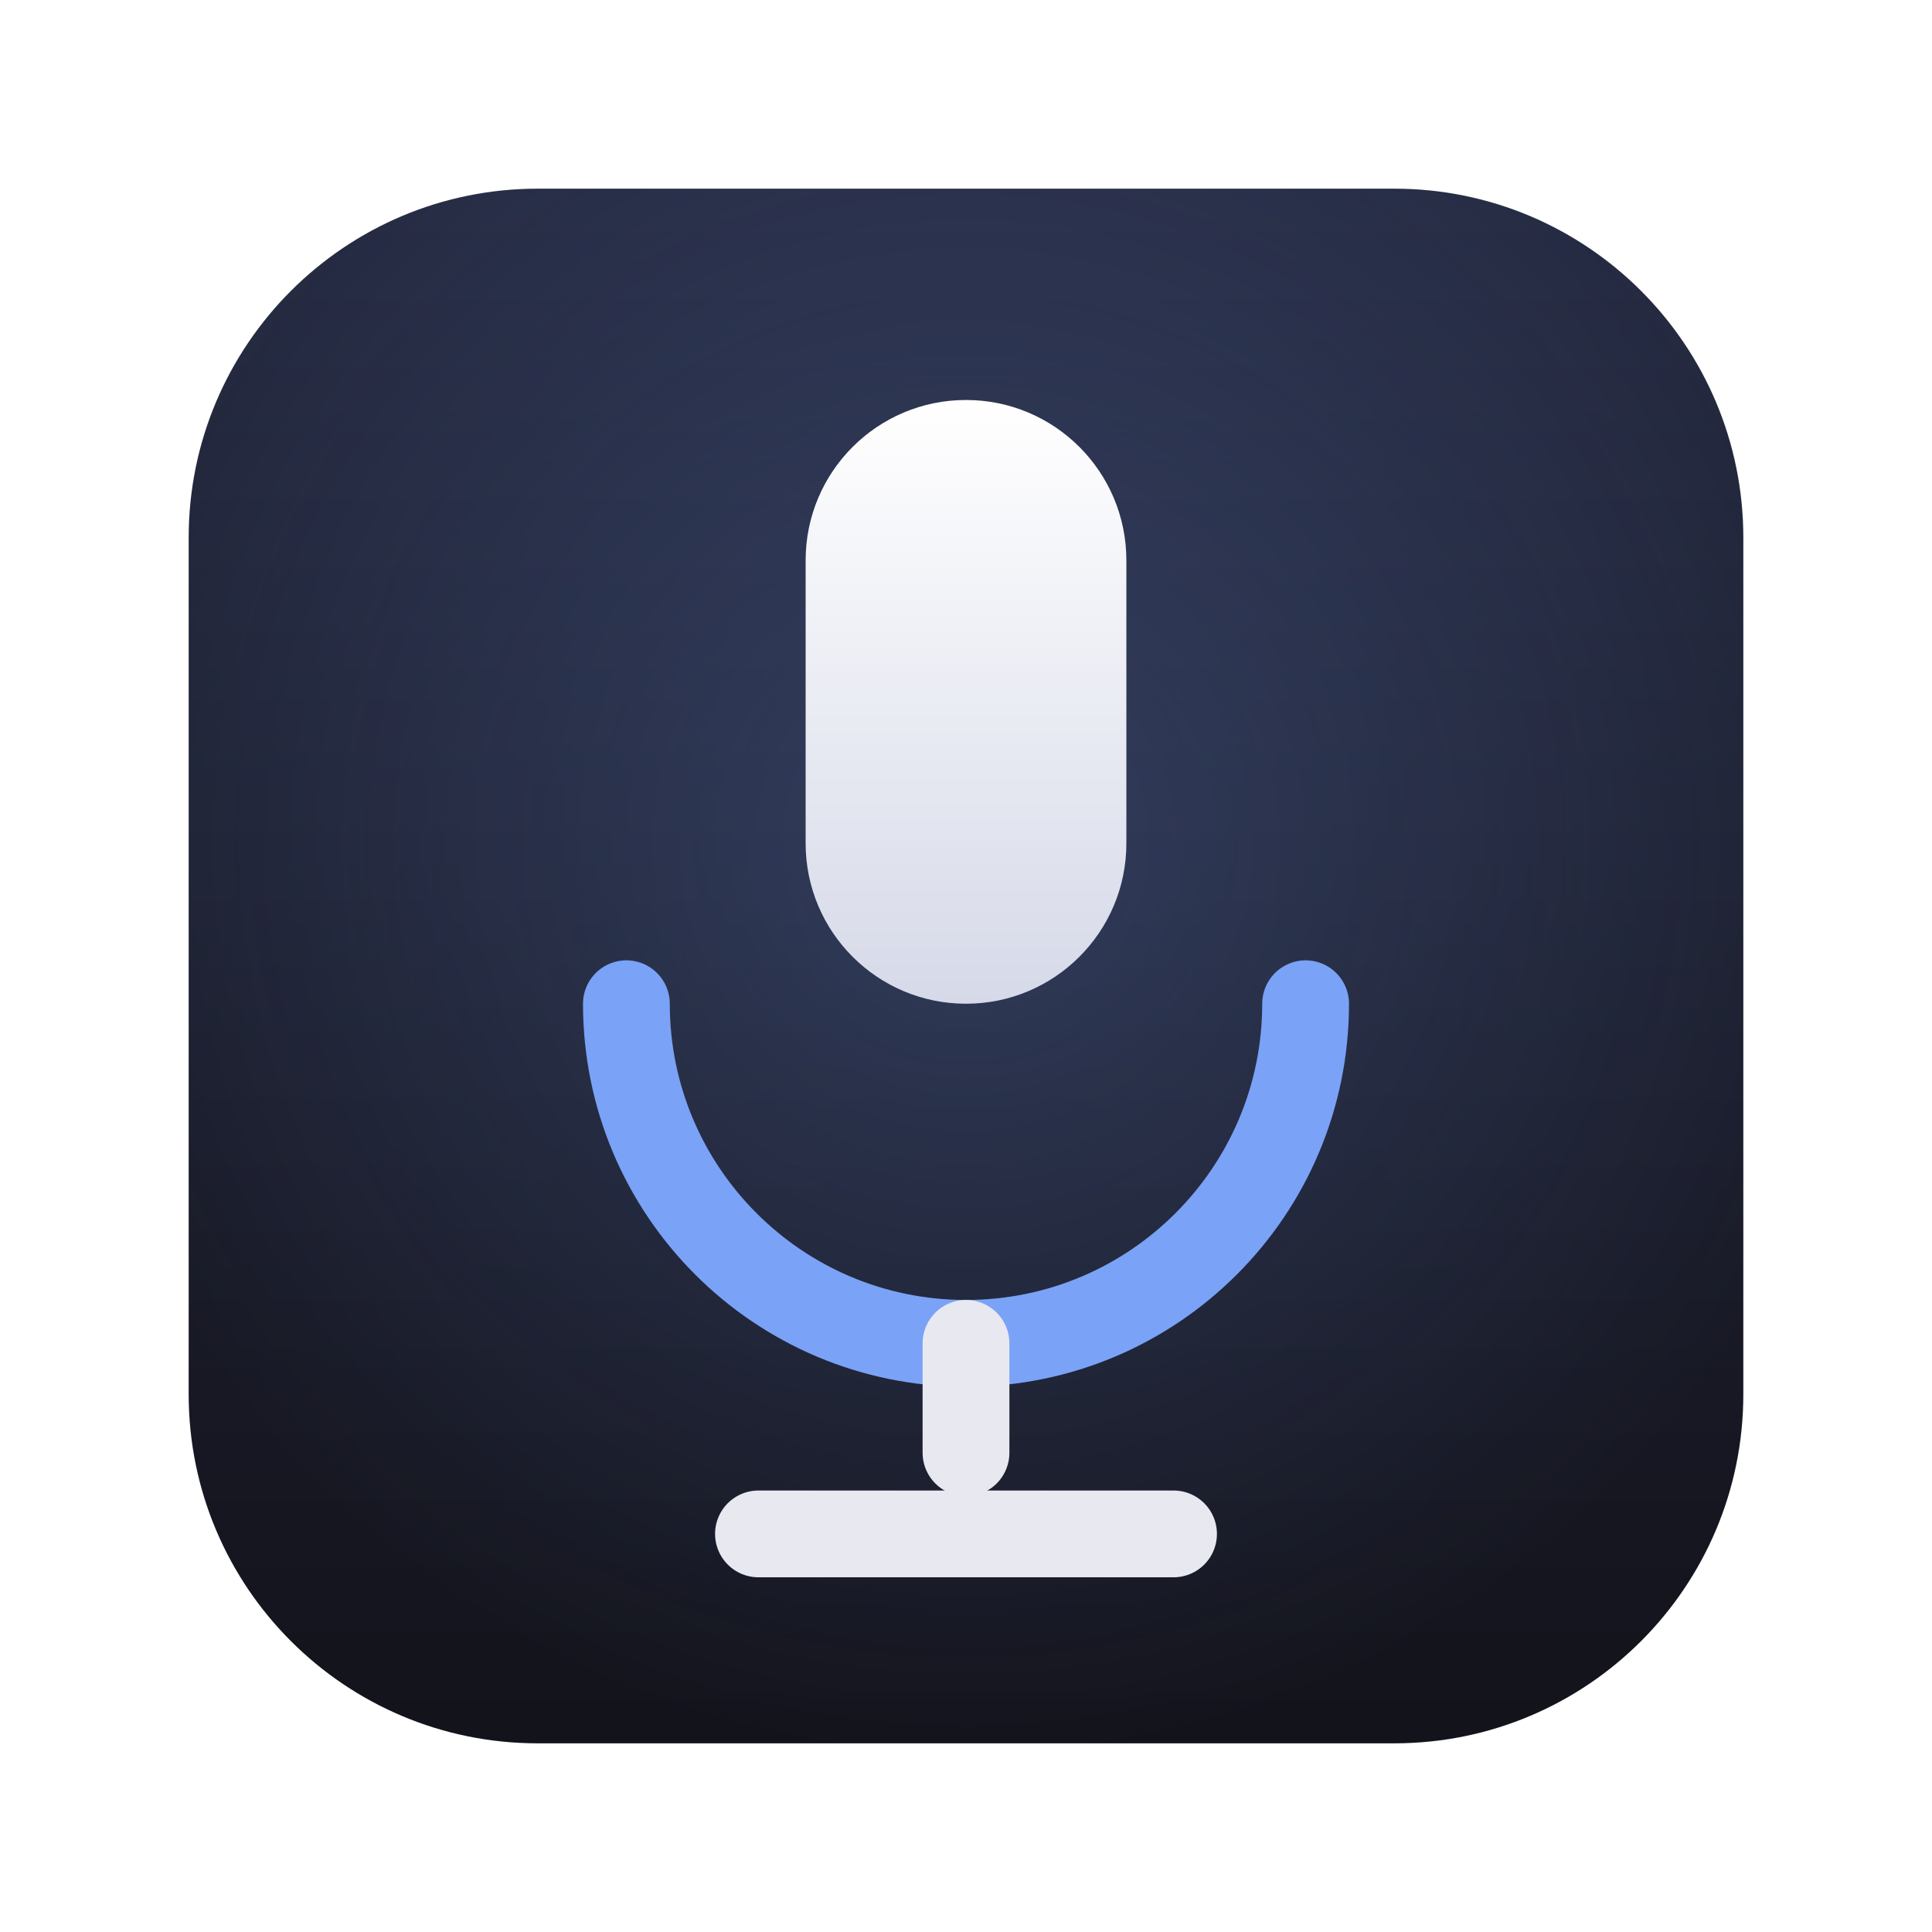
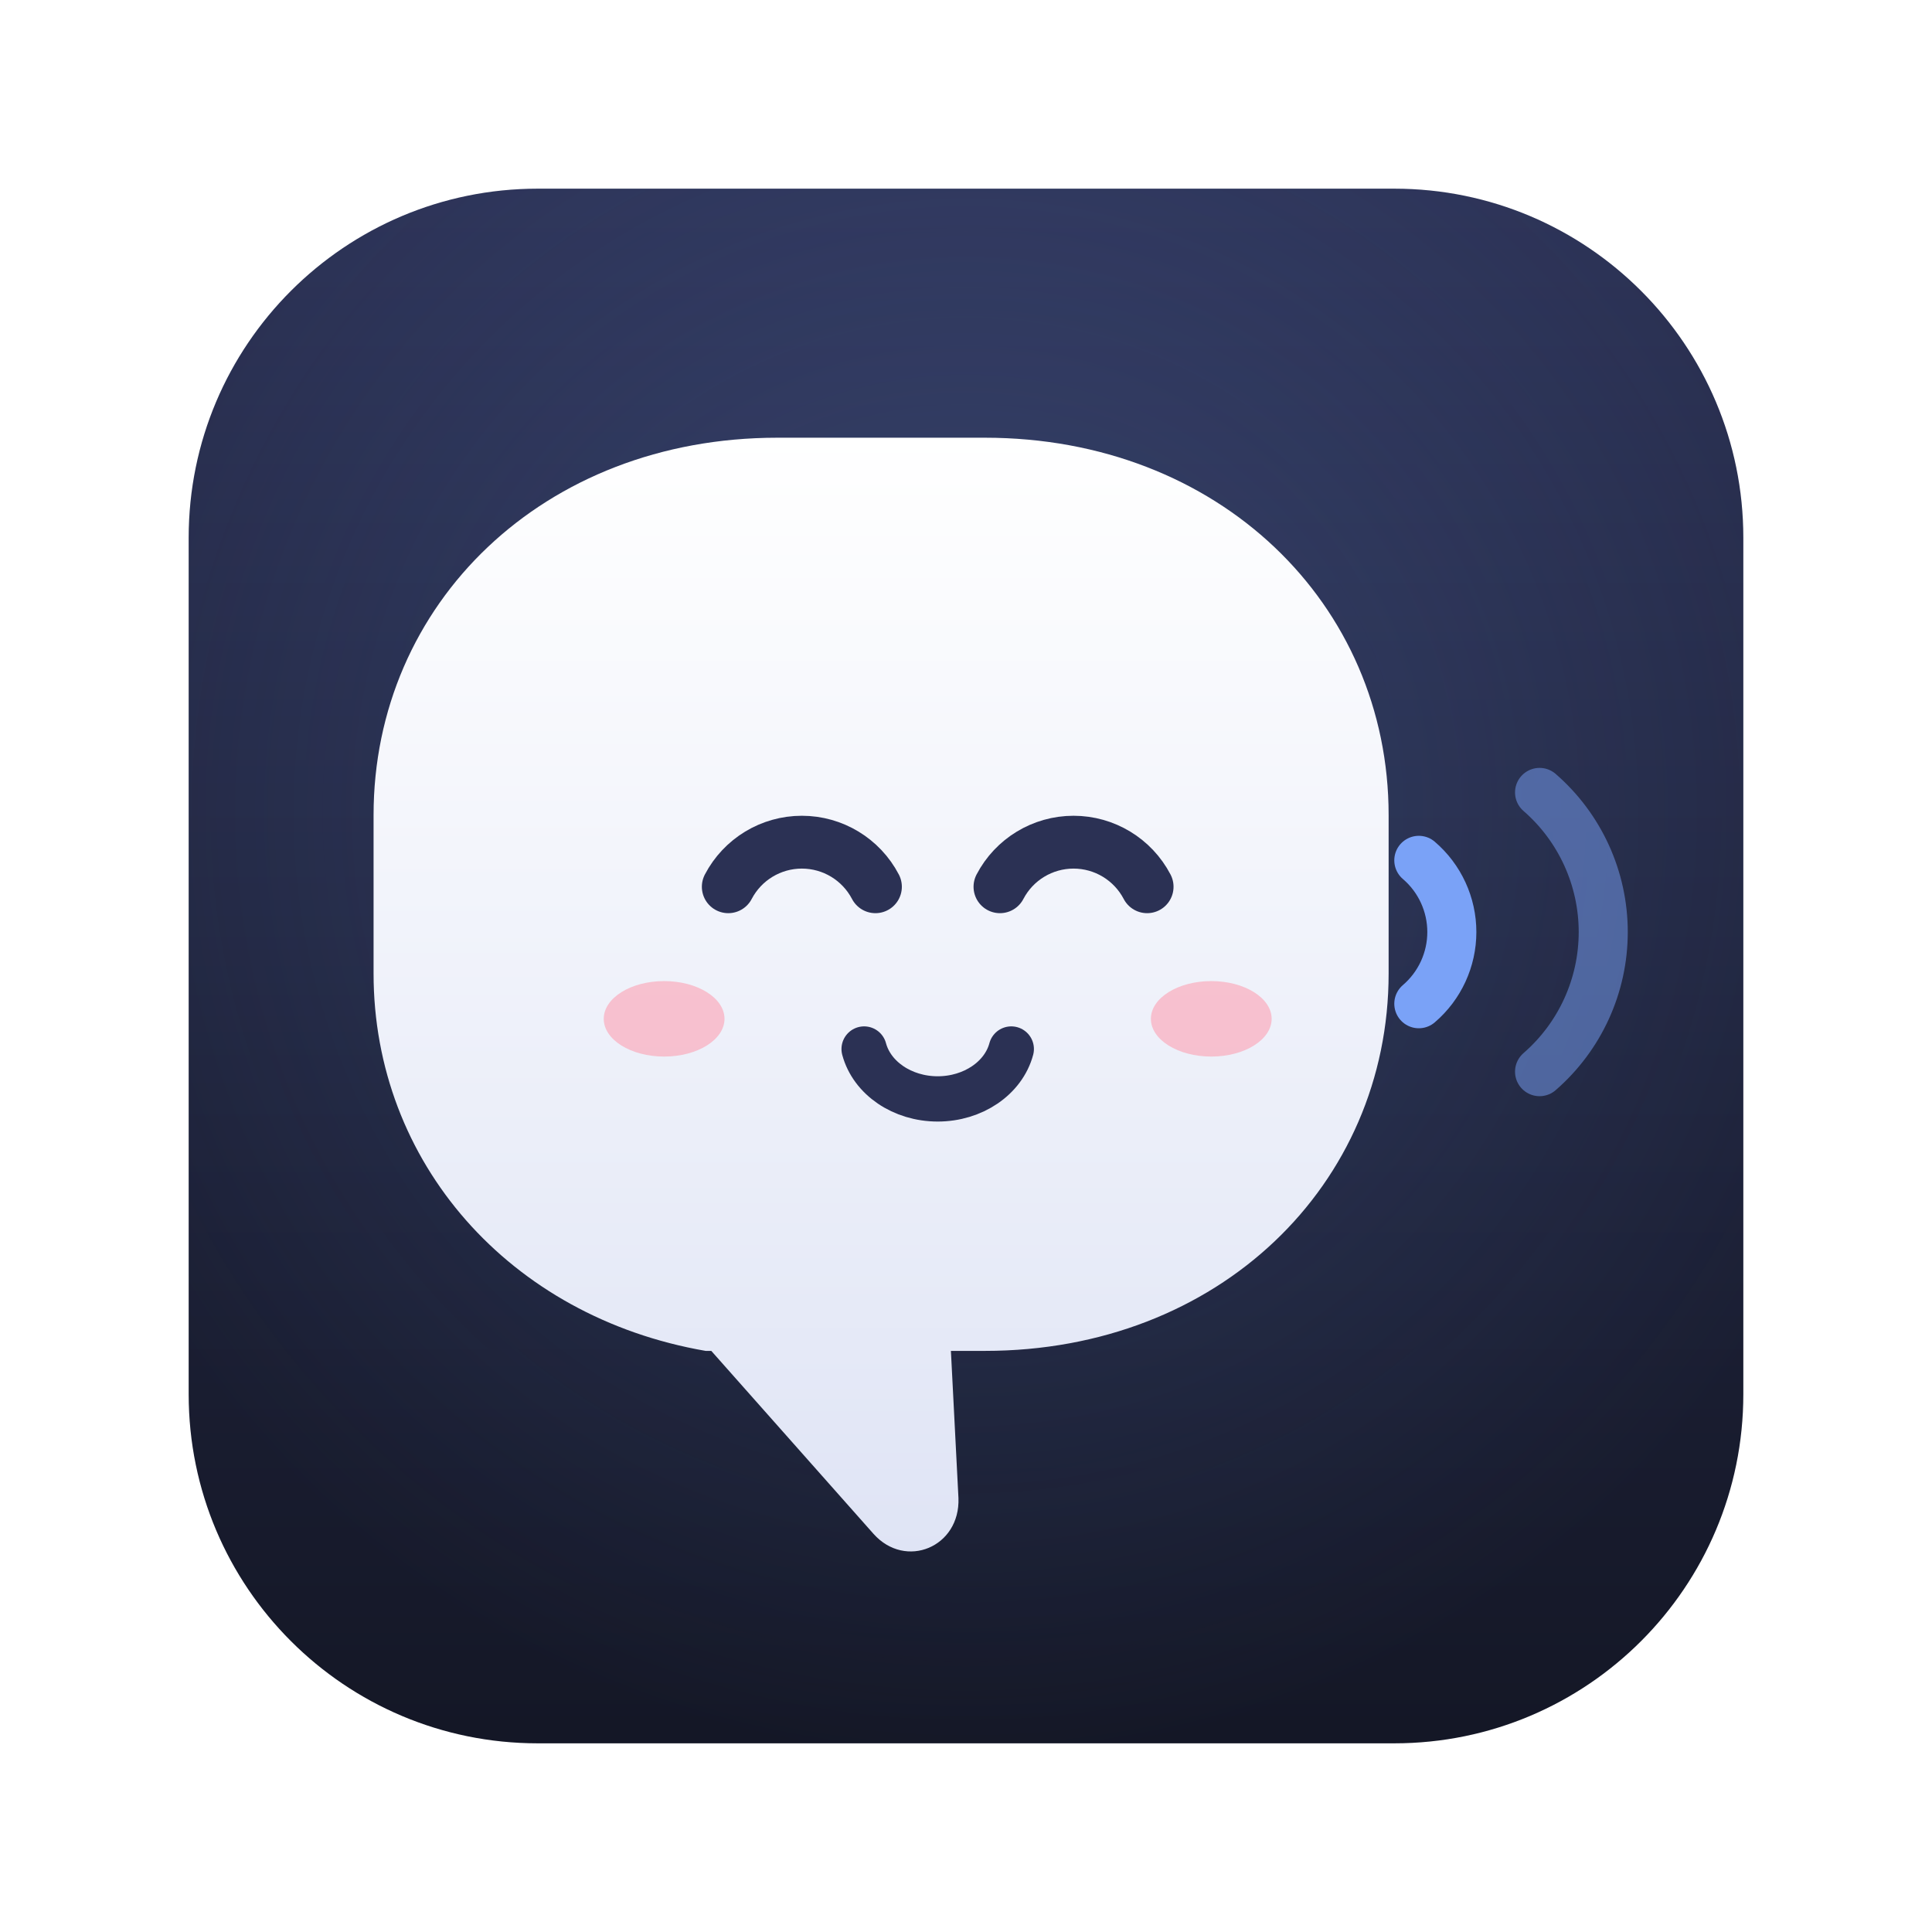
<svg xmlns="http://www.w3.org/2000/svg" width="1024" height="1024" viewBox="0 0 1024 1024">
  <defs>
    <linearGradient id="bg" x1="0" y1="0" x2="0" y2="1">
-       <stop offset="0" stop-color="#252a41" />
-       <stop offset="1" stop-color="#13131b" />
+       <stop offset="0" stop-color="#2b3154" />
+       <stop offset="1" stop-color="#141726" />
    </linearGradient>
-     <radialGradient id="glow" cx="0.5" cy="0.42" r="0.6">
-       <stop offset="0" stop-color="#7aa2f7" stop-opacity="0.22" />
+     <radialGradient id="glow" cx="0.5" cy="0.4" r="0.62">
+       <stop offset="0" stop-color="#7aa2f7" stop-opacity="0.20" />
      <stop offset="1" stop-color="#7aa2f7" stop-opacity="0" />
    </radialGradient>
-     <linearGradient id="mic" x1="0" y1="0" x2="0" y2="1">
+     <linearGradient id="body" x1="0" y1="0" x2="0" y2="1">
      <stop offset="0" stop-color="#ffffff" />
-       <stop offset="1" stop-color="#d6d9e8" />
+       <stop offset="1" stop-color="#dfe4f5" />
    </linearGradient>
  </defs>
  <rect x="100" y="100" width="824" height="824" rx="185" fill="url(#bg)" />
  <rect x="100" y="100" width="824" height="824" rx="185" fill="url(#glow)" />
-   <rect x="427" y="212" width="170" height="320" rx="85" fill="url(#mic)" />
-   <path d="M 332 532 a 180 180 0 0 0 360 0" stroke="#7aa2f7" stroke-width="46" fill="none" stroke-linecap="round" />
-   <line x1="512" y1="712" x2="512" y2="770" stroke="#e8e8f0" stroke-width="46" stroke-linecap="round" />
-   <line x1="402" y1="813" x2="622" y2="813" stroke="#e8e8f0" stroke-width="46" stroke-linecap="round" />
+   <g stroke="#7aa2f7" fill="none" stroke-linecap="round">
+     <path d="M752 456 a50 50 0 0 1 0 76" stroke-width="26" />
+     <path d="M816 420 a98 98 0 0 1 0 148" stroke-width="26" opacity="0.5" />
+   </g>
+   <path d="M474 232            h 48            c 124 0 214 88 214 200            v 84            c 0 112 -90 200 -214 200            h -18            l 4 78            c 1 26 -28 38 -45 19            l -86 -97            h -3            c -104 -18 -176 -100 -176 -200            v -84            c 0 -112 90 -200 214 -200 z" fill="url(#body)" />
+   <path d="M386 470 a44 44 0 0 1 78 0" stroke="#2b3154" stroke-width="28" fill="none" stroke-linecap="round" />
+   <path d="M530 470 a44 44 0 0 1 78 0" stroke="#2b3154" stroke-width="28" fill="none" stroke-linecap="round" />
+   <path d="M458 556 a40 34 0 0 0 78 0" stroke="#2b3154" stroke-width="24" fill="none" stroke-linecap="round" />
+   <ellipse cx="352" cy="540" rx="32" ry="20" fill="#ff8fa3" opacity="0.5" />
+   <ellipse cx="642" cy="540" rx="32" ry="20" fill="#ff8fa3" opacity="0.5" />
</svg>
